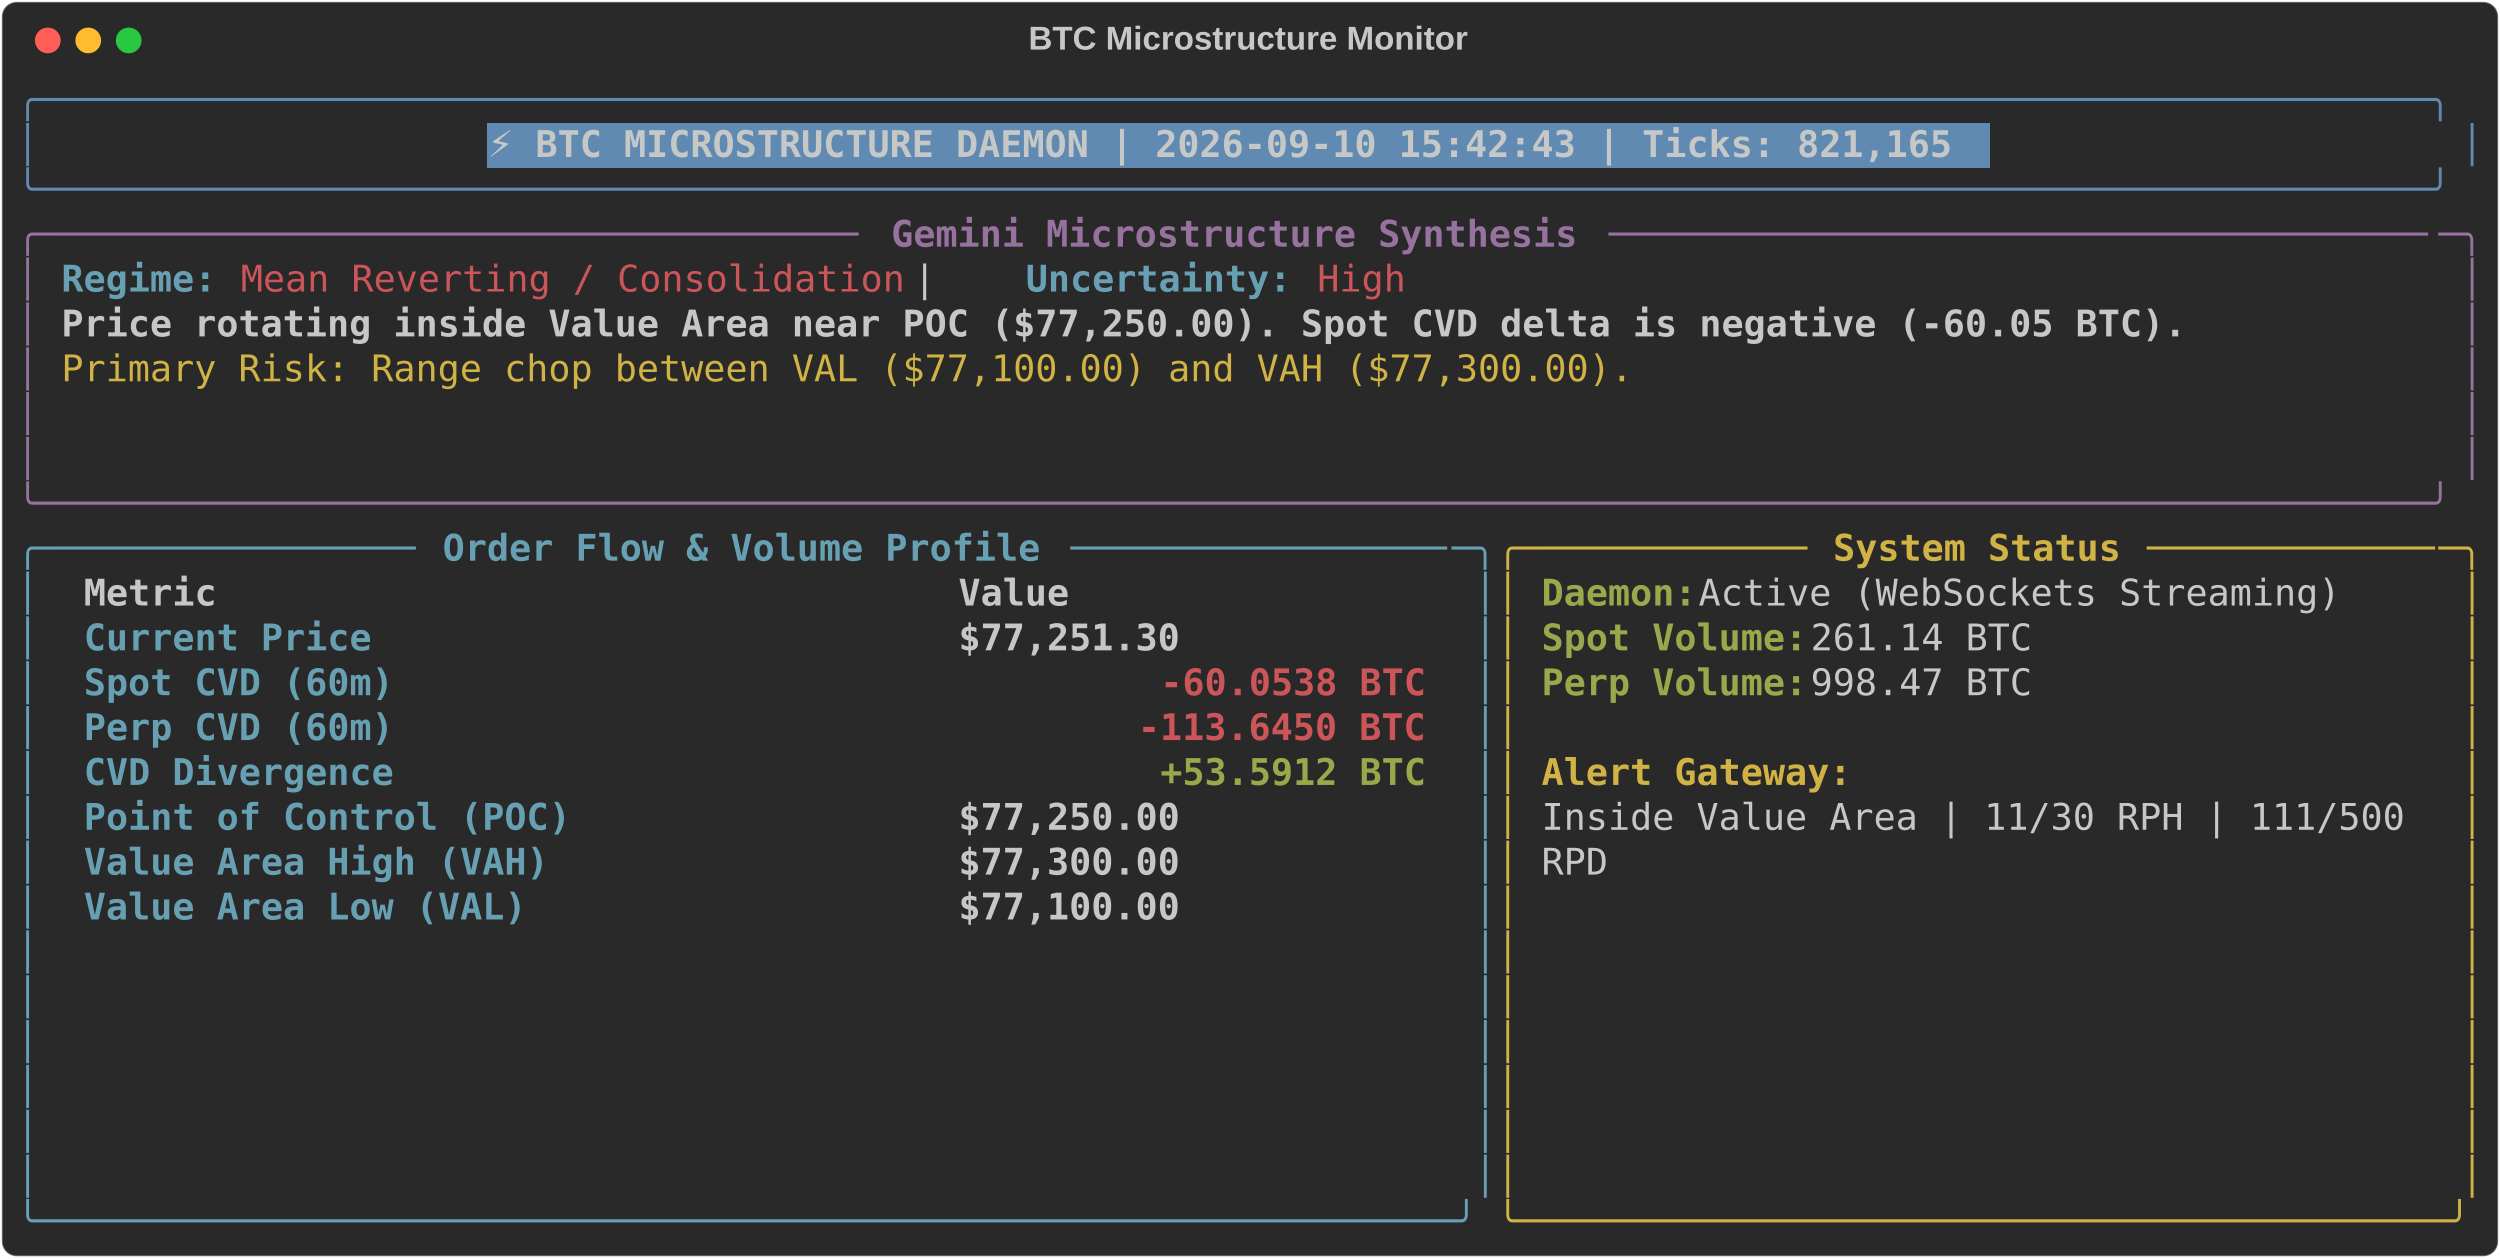
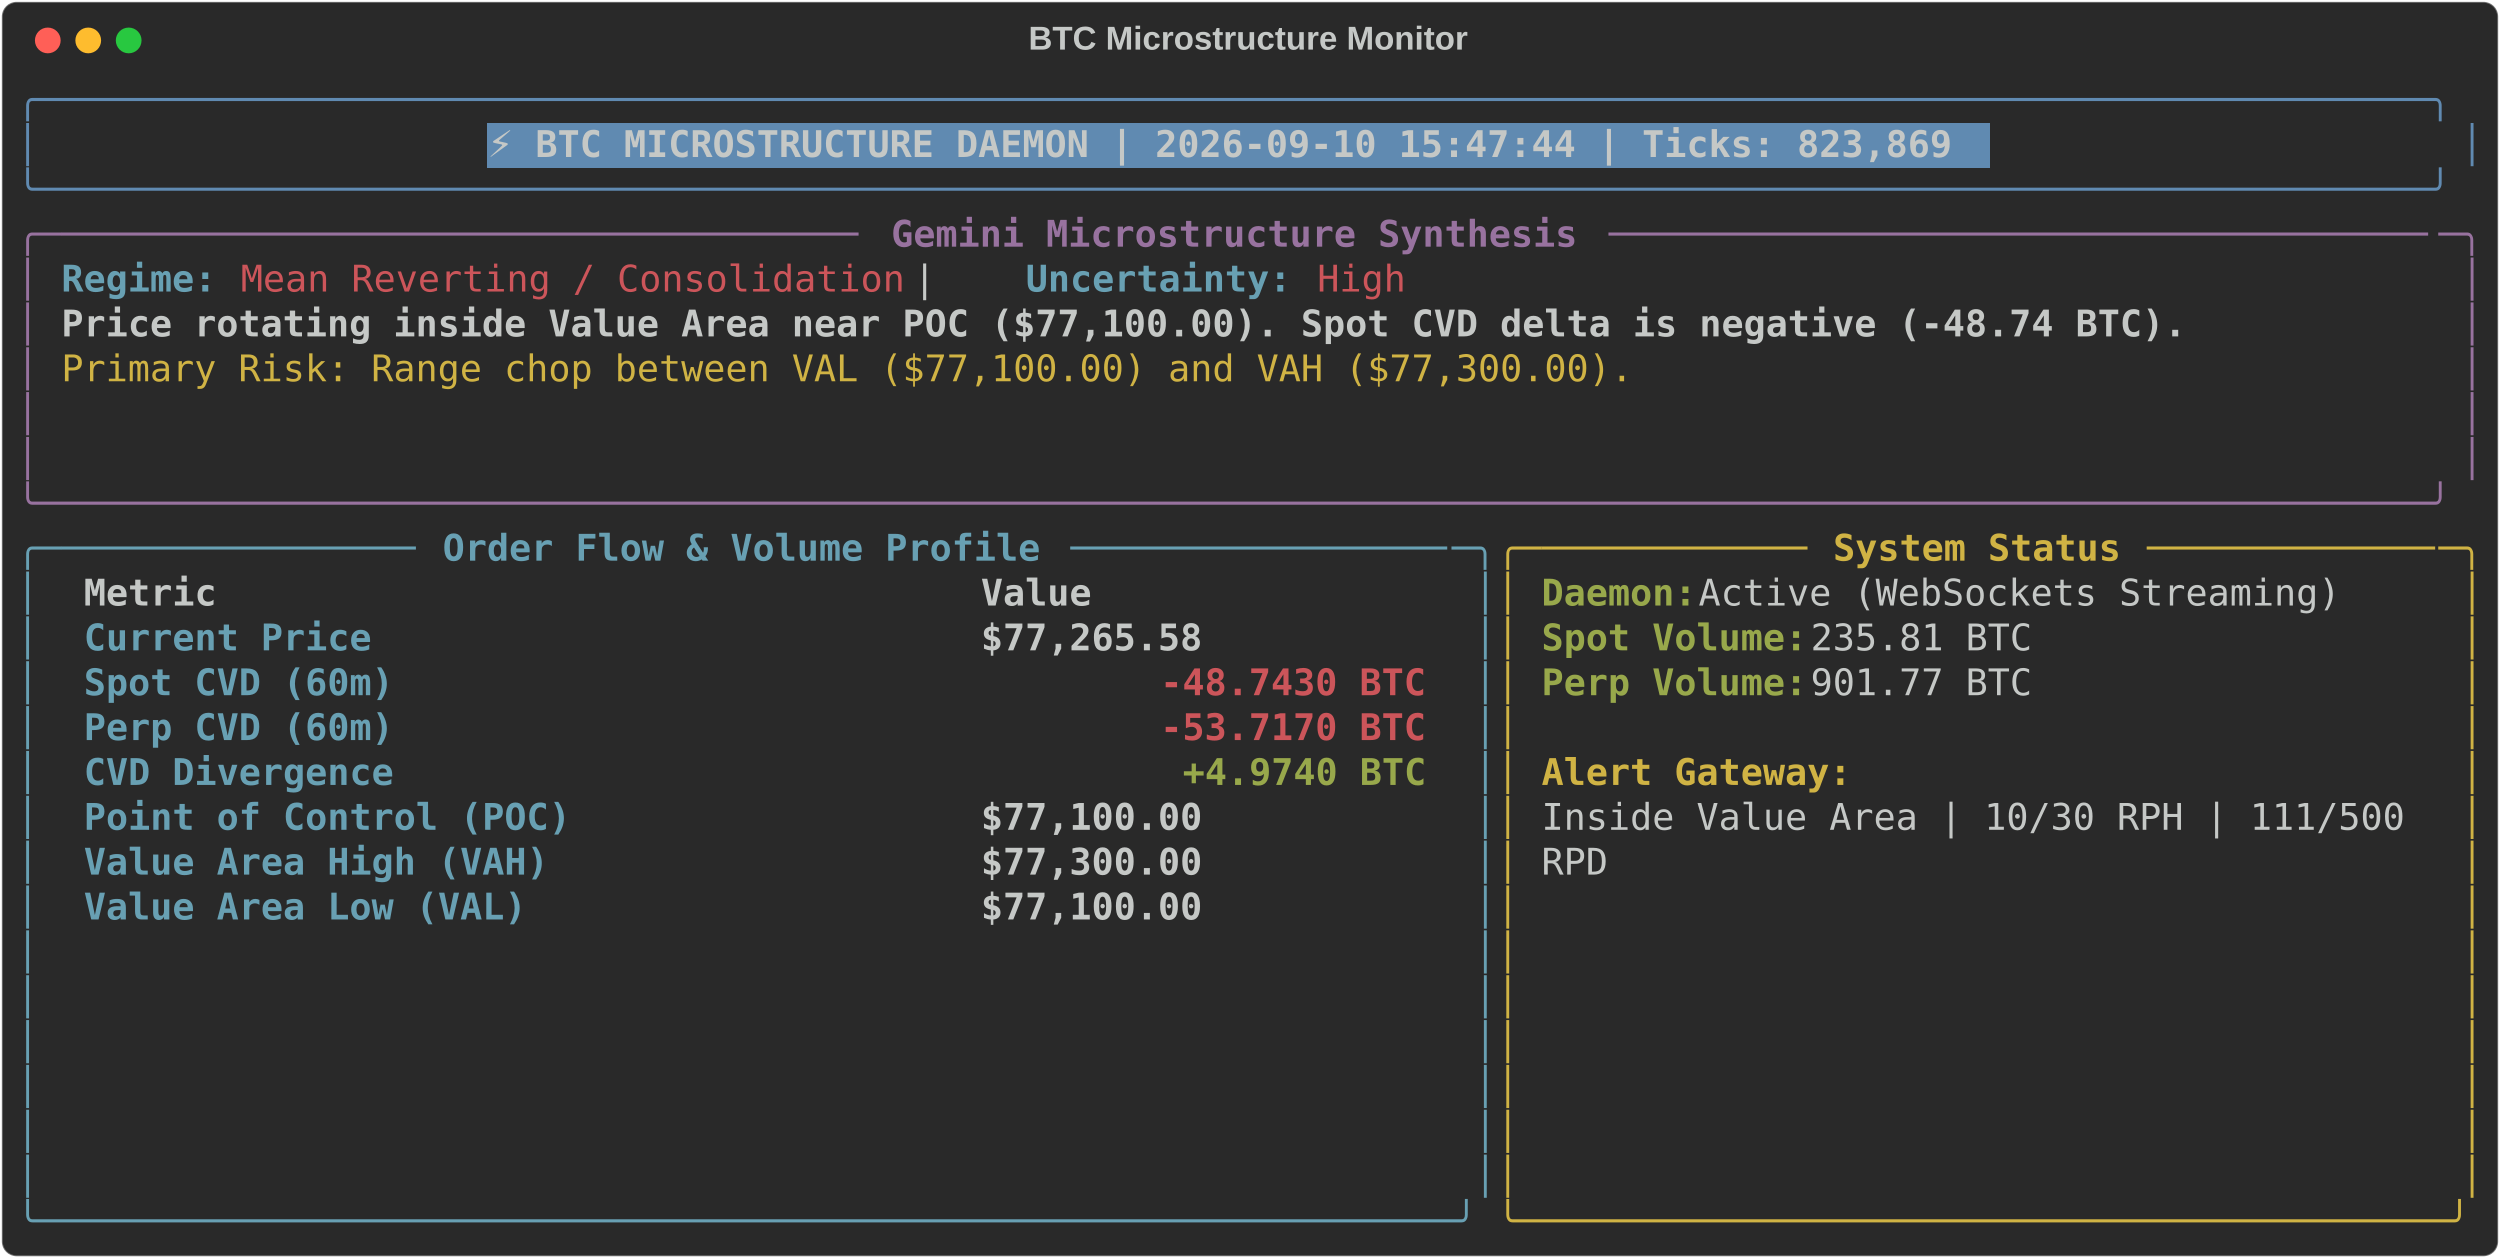
<svg xmlns="http://www.w3.org/2000/svg" class="rich-terminal" viewBox="0 0 1360 684.4">
  <style>

    @font-face {
        font-family: "Fira Code";
        src: local("FiraCode-Regular"),
                url("https://cdnjs.cloudflare.com/ajax/libs/firacode/6.2.0/woff2/FiraCode-Regular.woff2") format("woff2"),
                url("https://cdnjs.cloudflare.com/ajax/libs/firacode/6.2.0/woff/FiraCode-Regular.woff") format("woff");
        font-style: normal;
        font-weight: 400;
    }
    @font-face {
        font-family: "Fira Code";
        src: local("FiraCode-Bold"),
                url("https://cdnjs.cloudflare.com/ajax/libs/firacode/6.2.0/woff2/FiraCode-Bold.woff2") format("woff2"),
                url("https://cdnjs.cloudflare.com/ajax/libs/firacode/6.2.0/woff/FiraCode-Bold.woff") format("woff");
        font-style: bold;
        font-weight: 700;
    }

-     .terminal-3679997142-matrix {
+     .terminal-2248494293-matrix {
        font-family: Fira Code, monospace;
        font-size: 20px;
        line-height: 24.4px;
        font-variant-east-asian: full-width;
    }

-     .terminal-3679997142-title {
+     .terminal-2248494293-title {
        font-size: 18px;
        font-weight: bold;
        font-family: arial;
    }

-     .terminal-3679997142-r1 { fill: #608ab1 }
- .terminal-3679997142-r2 { fill: #c5c8c6 }
- .terminal-3679997142-r3 { fill: #c5c8c6;font-weight: bold }
- .terminal-3679997142-r4 { fill: #98729f }
- .terminal-3679997142-r5 { fill: #98729f;font-weight: bold }
- .terminal-3679997142-r6 { fill: #68a0b3;font-weight: bold }
- .terminal-3679997142-r7 { fill: #cc555a }
- .terminal-3679997142-r8 { fill: #d0b344 }
- .terminal-3679997142-r9 { fill: #68a0b3 }
- .terminal-3679997142-r10 { fill: #d0b344;font-weight: bold }
- .terminal-3679997142-r11 { fill: #98a84b;font-weight: bold }
- .terminal-3679997142-r12 { fill: #cc555a;font-weight: bold }
+     .terminal-2248494293-r1 { fill: #608ab1 }
+ .terminal-2248494293-r2 { fill: #c5c8c6 }
+ .terminal-2248494293-r3 { fill: #c5c8c6;font-weight: bold }
+ .terminal-2248494293-r4 { fill: #98729f }
+ .terminal-2248494293-r5 { fill: #98729f;font-weight: bold }
+ .terminal-2248494293-r6 { fill: #68a0b3;font-weight: bold }
+ .terminal-2248494293-r7 { fill: #cc555a }
+ .terminal-2248494293-r8 { fill: #d0b344 }
+ .terminal-2248494293-r9 { fill: #68a0b3 }
+ .terminal-2248494293-r10 { fill: #d0b344;font-weight: bold }
+ .terminal-2248494293-r11 { fill: #98a84b;font-weight: bold }
+ .terminal-2248494293-r12 { fill: #cc555a;font-weight: bold }
    </style>
  <defs>
-     <clipPath id="terminal-3679997142-clip-terminal">
+     <clipPath id="terminal-2248494293-clip-terminal">
      <rect x="0" y="0" width="1341.0" height="633.4" />
    </clipPath>
-     <clipPath id="terminal-3679997142-line-0">
+     <clipPath id="terminal-2248494293-line-0">
      <rect x="0" y="1.5" width="1342" height="24.65" />
    </clipPath>
-     <clipPath id="terminal-3679997142-line-1">
+     <clipPath id="terminal-2248494293-line-1">
      <rect x="0" y="25.9" width="1342" height="24.65" />
    </clipPath>
-     <clipPath id="terminal-3679997142-line-2">
+     <clipPath id="terminal-2248494293-line-2">
      <rect x="0" y="50.3" width="1342" height="24.65" />
    </clipPath>
-     <clipPath id="terminal-3679997142-line-3">
+     <clipPath id="terminal-2248494293-line-3">
      <rect x="0" y="74.7" width="1342" height="24.65" />
    </clipPath>
-     <clipPath id="terminal-3679997142-line-4">
+     <clipPath id="terminal-2248494293-line-4">
      <rect x="0" y="99.1" width="1342" height="24.65" />
    </clipPath>
-     <clipPath id="terminal-3679997142-line-5">
+     <clipPath id="terminal-2248494293-line-5">
      <rect x="0" y="123.5" width="1342" height="24.65" />
    </clipPath>
-     <clipPath id="terminal-3679997142-line-6">
+     <clipPath id="terminal-2248494293-line-6">
      <rect x="0" y="147.9" width="1342" height="24.65" />
    </clipPath>
-     <clipPath id="terminal-3679997142-line-7">
+     <clipPath id="terminal-2248494293-line-7">
      <rect x="0" y="172.3" width="1342" height="24.65" />
    </clipPath>
-     <clipPath id="terminal-3679997142-line-8">
+     <clipPath id="terminal-2248494293-line-8">
      <rect x="0" y="196.7" width="1342" height="24.65" />
    </clipPath>
-     <clipPath id="terminal-3679997142-line-9">
+     <clipPath id="terminal-2248494293-line-9">
      <rect x="0" y="221.1" width="1342" height="24.65" />
    </clipPath>
-     <clipPath id="terminal-3679997142-line-10">
+     <clipPath id="terminal-2248494293-line-10">
      <rect x="0" y="245.5" width="1342" height="24.65" />
    </clipPath>
-     <clipPath id="terminal-3679997142-line-11">
+     <clipPath id="terminal-2248494293-line-11">
      <rect x="0" y="269.9" width="1342" height="24.65" />
    </clipPath>
-     <clipPath id="terminal-3679997142-line-12">
+     <clipPath id="terminal-2248494293-line-12">
      <rect x="0" y="294.3" width="1342" height="24.65" />
    </clipPath>
-     <clipPath id="terminal-3679997142-line-13">
+     <clipPath id="terminal-2248494293-line-13">
      <rect x="0" y="318.7" width="1342" height="24.65" />
    </clipPath>
-     <clipPath id="terminal-3679997142-line-14">
+     <clipPath id="terminal-2248494293-line-14">
      <rect x="0" y="343.1" width="1342" height="24.65" />
    </clipPath>
-     <clipPath id="terminal-3679997142-line-15">
+     <clipPath id="terminal-2248494293-line-15">
      <rect x="0" y="367.5" width="1342" height="24.65" />
    </clipPath>
-     <clipPath id="terminal-3679997142-line-16">
+     <clipPath id="terminal-2248494293-line-16">
      <rect x="0" y="391.9" width="1342" height="24.65" />
    </clipPath>
-     <clipPath id="terminal-3679997142-line-17">
+     <clipPath id="terminal-2248494293-line-17">
      <rect x="0" y="416.3" width="1342" height="24.65" />
    </clipPath>
-     <clipPath id="terminal-3679997142-line-18">
+     <clipPath id="terminal-2248494293-line-18">
      <rect x="0" y="440.7" width="1342" height="24.65" />
    </clipPath>
-     <clipPath id="terminal-3679997142-line-19">
+     <clipPath id="terminal-2248494293-line-19">
      <rect x="0" y="465.1" width="1342" height="24.65" />
    </clipPath>
-     <clipPath id="terminal-3679997142-line-20">
+     <clipPath id="terminal-2248494293-line-20">
      <rect x="0" y="489.5" width="1342" height="24.65" />
    </clipPath>
-     <clipPath id="terminal-3679997142-line-21">
+     <clipPath id="terminal-2248494293-line-21">
      <rect x="0" y="513.9" width="1342" height="24.65" />
    </clipPath>
-     <clipPath id="terminal-3679997142-line-22">
+     <clipPath id="terminal-2248494293-line-22">
      <rect x="0" y="538.3" width="1342" height="24.65" />
    </clipPath>
-     <clipPath id="terminal-3679997142-line-23">
+     <clipPath id="terminal-2248494293-line-23">
      <rect x="0" y="562.7" width="1342" height="24.65" />
    </clipPath>
-     <clipPath id="terminal-3679997142-line-24">
+     <clipPath id="terminal-2248494293-line-24">
      <rect x="0" y="587.1" width="1342" height="24.65" />
    </clipPath>
  </defs>
  <rect fill="#292929" stroke="rgba(255,255,255,0.35)" stroke-width="1" x="1" y="1" width="1358" height="682.4" rx="8" />
-   <text class="terminal-3679997142-title" fill="#c5c8c6" text-anchor="middle" x="679" y="27">BTC Microstructure Monitor</text>
+   <text class="terminal-2248494293-title" fill="#c5c8c6" text-anchor="middle" x="679" y="27">BTC Microstructure Monitor</text>
  <g transform="translate(26,22)">
    <circle cx="0" cy="0" r="7" fill="#ff5f57" />
    <circle cx="22" cy="0" r="7" fill="#febc2e" />
    <circle cx="44" cy="0" r="7" fill="#28c840" />
  </g>
-   <g transform="translate(9, 41)" clip-path="url(#terminal-3679997142-clip-terminal)">
+   <g transform="translate(9, 41)" clip-path="url(#terminal-2248494293-clip-terminal)">
    <rect fill="#608ab1" x="256.2" y="25.9" width="817.4" height="24.65" shape-rendering="crispEdges" />
-     <g class="terminal-3679997142-matrix">
-       <text class="terminal-3679997142-r1" x="0" y="20" textLength="1342" clip-path="url(#terminal-3679997142-line-0)">╭────────────────────────────────────────────────────────────────────────────────────────────────────────────╮</text>
-       <text class="terminal-3679997142-r2" x="1342" y="20" textLength="12.2" clip-path="url(#terminal-3679997142-line-0)">
- </text>
-       <text class="terminal-3679997142-r1" x="0" y="44.4" textLength="12.2" clip-path="url(#terminal-3679997142-line-1)">│</text>
-       <text class="terminal-3679997142-r3" x="256.2" y="44.4" textLength="805.2" clip-path="url(#terminal-3679997142-line-1)">⚡ BTC MICROSTRUCTURE DAEMON | 2026-09-10 15:42:43 | Ticks: 821,165</text>
-       <text class="terminal-3679997142-r1" x="1329.8" y="44.4" textLength="12.2" clip-path="url(#terminal-3679997142-line-1)">│</text>
-       <text class="terminal-3679997142-r2" x="1342" y="44.4" textLength="12.2" clip-path="url(#terminal-3679997142-line-1)">
- </text>
-       <text class="terminal-3679997142-r1" x="0" y="68.8" textLength="1342" clip-path="url(#terminal-3679997142-line-2)">╰────────────────────────────────────────────────────────────────────────────────────────────────────────────╯</text>
-       <text class="terminal-3679997142-r2" x="1342" y="68.8" textLength="12.2" clip-path="url(#terminal-3679997142-line-2)">
- </text>
-       <text class="terminal-3679997142-r4" x="0" y="93.2" textLength="24.4" clip-path="url(#terminal-3679997142-line-3)">╭─</text>
-       <text class="terminal-3679997142-r4" x="24.4" y="93.2" textLength="439.2" clip-path="url(#terminal-3679997142-line-3)">────────────────────────────────────</text>
-       <text class="terminal-3679997142-r5" x="475.8" y="93.2" textLength="378.2" clip-path="url(#terminal-3679997142-line-3)">Gemini Microstructure Synthesis</text>
-       <text class="terminal-3679997142-r4" x="866.2" y="93.2" textLength="451.4" clip-path="url(#terminal-3679997142-line-3)">─────────────────────────────────────</text>
-       <text class="terminal-3679997142-r4" x="1317.6" y="93.2" textLength="24.4" clip-path="url(#terminal-3679997142-line-3)">─╮</text>
-       <text class="terminal-3679997142-r2" x="1342" y="93.2" textLength="12.2" clip-path="url(#terminal-3679997142-line-3)">
- </text>
-       <text class="terminal-3679997142-r4" x="0" y="117.6" textLength="12.2" clip-path="url(#terminal-3679997142-line-4)">│</text>
-       <text class="terminal-3679997142-r6" x="24.4" y="117.6" textLength="85.4" clip-path="url(#terminal-3679997142-line-4)">Regime:</text>
-       <text class="terminal-3679997142-r7" x="122" y="117.6" textLength="366" clip-path="url(#terminal-3679997142-line-4)">Mean Reverting / Consolidation</text>
-       <text class="terminal-3679997142-r2" x="488" y="117.6" textLength="61" clip-path="url(#terminal-3679997142-line-4)">  |  </text>
-       <text class="terminal-3679997142-r6" x="549" y="117.6" textLength="146.4" clip-path="url(#terminal-3679997142-line-4)">Uncertainty:</text>
-       <text class="terminal-3679997142-r7" x="707.6" y="117.6" textLength="48.8" clip-path="url(#terminal-3679997142-line-4)">High</text>
-       <text class="terminal-3679997142-r4" x="1329.8" y="117.6" textLength="12.2" clip-path="url(#terminal-3679997142-line-4)">│</text>
-       <text class="terminal-3679997142-r2" x="1342" y="117.6" textLength="12.2" clip-path="url(#terminal-3679997142-line-4)">
- </text>
-       <text class="terminal-3679997142-r4" x="0" y="142" textLength="12.2" clip-path="url(#terminal-3679997142-line-5)">│</text>
-       <text class="terminal-3679997142-r3" x="24.4" y="142" textLength="1171.2" clip-path="url(#terminal-3679997142-line-5)">Price rotating inside Value Area near POC ($77,250.00). Spot CVD delta is negative (-60.05 BTC).</text>
-       <text class="terminal-3679997142-r4" x="1329.8" y="142" textLength="12.2" clip-path="url(#terminal-3679997142-line-5)">│</text>
-       <text class="terminal-3679997142-r2" x="1342" y="142" textLength="12.2" clip-path="url(#terminal-3679997142-line-5)">
- </text>
-       <text class="terminal-3679997142-r4" x="0" y="166.4" textLength="12.2" clip-path="url(#terminal-3679997142-line-6)">│</text>
-       <text class="terminal-3679997142-r8" x="24.4" y="166.4" textLength="866.2" clip-path="url(#terminal-3679997142-line-6)">Primary Risk: Range chop between VAL ($77,100.00) and VAH ($77,300.00).</text>
-       <text class="terminal-3679997142-r4" x="1329.8" y="166.4" textLength="12.2" clip-path="url(#terminal-3679997142-line-6)">│</text>
-       <text class="terminal-3679997142-r2" x="1342" y="166.4" textLength="12.2" clip-path="url(#terminal-3679997142-line-6)">
- </text>
-       <text class="terminal-3679997142-r4" x="0" y="190.8" textLength="12.2" clip-path="url(#terminal-3679997142-line-7)">│</text>
-       <text class="terminal-3679997142-r4" x="1329.8" y="190.8" textLength="12.2" clip-path="url(#terminal-3679997142-line-7)">│</text>
-       <text class="terminal-3679997142-r2" x="1342" y="190.8" textLength="12.2" clip-path="url(#terminal-3679997142-line-7)">
- </text>
-       <text class="terminal-3679997142-r4" x="0" y="215.2" textLength="12.2" clip-path="url(#terminal-3679997142-line-8)">│</text>
-       <text class="terminal-3679997142-r4" x="1329.8" y="215.2" textLength="12.2" clip-path="url(#terminal-3679997142-line-8)">│</text>
-       <text class="terminal-3679997142-r2" x="1342" y="215.2" textLength="12.2" clip-path="url(#terminal-3679997142-line-8)">
- </text>
-       <text class="terminal-3679997142-r4" x="0" y="239.6" textLength="1342" clip-path="url(#terminal-3679997142-line-9)">╰────────────────────────────────────────────────────────────────────────────────────────────────────────────╯</text>
-       <text class="terminal-3679997142-r2" x="1342" y="239.6" textLength="12.2" clip-path="url(#terminal-3679997142-line-9)">
- </text>
-       <text class="terminal-3679997142-r9" x="0" y="264" textLength="24.4" clip-path="url(#terminal-3679997142-line-10)">╭─</text>
-       <text class="terminal-3679997142-r9" x="24.4" y="264" textLength="195.2" clip-path="url(#terminal-3679997142-line-10)">────────────────</text>
-       <text class="terminal-3679997142-r6" x="231.8" y="264" textLength="329.4" clip-path="url(#terminal-3679997142-line-10)">Order Flow &amp; Volume Profile</text>
-       <text class="terminal-3679997142-r9" x="573.4" y="264" textLength="207.4" clip-path="url(#terminal-3679997142-line-10)">─────────────────</text>
-       <text class="terminal-3679997142-r9" x="780.8" y="264" textLength="24.4" clip-path="url(#terminal-3679997142-line-10)">─╮</text>
-       <text class="terminal-3679997142-r8" x="805.2" y="264" textLength="24.4" clip-path="url(#terminal-3679997142-line-10)">╭─</text>
-       <text class="terminal-3679997142-r8" x="829.6" y="264" textLength="146.4" clip-path="url(#terminal-3679997142-line-10)">────────────</text>
-       <text class="terminal-3679997142-r10" x="988.2" y="264" textLength="158.6" clip-path="url(#terminal-3679997142-line-10)">System Status</text>
-       <text class="terminal-3679997142-r8" x="1159" y="264" textLength="158.6" clip-path="url(#terminal-3679997142-line-10)">─────────────</text>
-       <text class="terminal-3679997142-r8" x="1317.6" y="264" textLength="24.4" clip-path="url(#terminal-3679997142-line-10)">─╮</text>
-       <text class="terminal-3679997142-r2" x="1342" y="264" textLength="12.2" clip-path="url(#terminal-3679997142-line-10)">
- </text>
-       <text class="terminal-3679997142-r9" x="0" y="288.4" textLength="12.2" clip-path="url(#terminal-3679997142-line-11)">│</text>
-       <text class="terminal-3679997142-r3" x="36.6" y="288.4" textLength="451.4" clip-path="url(#terminal-3679997142-line-11)">Metric                               </text>
-       <text class="terminal-3679997142-r3" x="512.4" y="288.4" textLength="256.2" clip-path="url(#terminal-3679997142-line-11)">                Value</text>
-       <text class="terminal-3679997142-r9" x="793" y="288.4" textLength="12.2" clip-path="url(#terminal-3679997142-line-11)">│</text>
-       <text class="terminal-3679997142-r8" x="805.2" y="288.4" textLength="12.2" clip-path="url(#terminal-3679997142-line-11)">│</text>
-       <text class="terminal-3679997142-r11" x="829.6" y="288.4" textLength="85.4" clip-path="url(#terminal-3679997142-line-11)">Daemon:</text>
-       <text class="terminal-3679997142-r2" x="915" y="288.4" textLength="366" clip-path="url(#terminal-3679997142-line-11)"> Active (WebSockets Streaming)</text>
-       <text class="terminal-3679997142-r8" x="1329.8" y="288.4" textLength="12.2" clip-path="url(#terminal-3679997142-line-11)">│</text>
-       <text class="terminal-3679997142-r2" x="1342" y="288.4" textLength="12.2" clip-path="url(#terminal-3679997142-line-11)">
- </text>
-       <text class="terminal-3679997142-r9" x="0" y="312.8" textLength="12.2" clip-path="url(#terminal-3679997142-line-12)">│</text>
-       <text class="terminal-3679997142-r6" x="36.6" y="312.8" textLength="451.4" clip-path="url(#terminal-3679997142-line-12)">Current Price                        </text>
-       <text class="terminal-3679997142-r3" x="512.4" y="312.8" textLength="256.2" clip-path="url(#terminal-3679997142-line-12)">           $77,251.30</text>
-       <text class="terminal-3679997142-r9" x="793" y="312.8" textLength="12.2" clip-path="url(#terminal-3679997142-line-12)">│</text>
-       <text class="terminal-3679997142-r8" x="805.2" y="312.8" textLength="12.2" clip-path="url(#terminal-3679997142-line-12)">│</text>
-       <text class="terminal-3679997142-r11" x="829.6" y="312.8" textLength="146.4" clip-path="url(#terminal-3679997142-line-12)">Spot Volume:</text>
-       <text class="terminal-3679997142-r2" x="976" y="312.8" textLength="134.2" clip-path="url(#terminal-3679997142-line-12)"> 261.14 BTC</text>
-       <text class="terminal-3679997142-r8" x="1329.8" y="312.8" textLength="12.2" clip-path="url(#terminal-3679997142-line-12)">│</text>
-       <text class="terminal-3679997142-r2" x="1342" y="312.8" textLength="12.2" clip-path="url(#terminal-3679997142-line-12)">
- </text>
-       <text class="terminal-3679997142-r9" x="0" y="337.2" textLength="12.2" clip-path="url(#terminal-3679997142-line-13)">│</text>
-       <text class="terminal-3679997142-r6" x="36.6" y="337.2" textLength="451.4" clip-path="url(#terminal-3679997142-line-13)">Spot CVD (60m)                       </text>
-       <text class="terminal-3679997142-r12" x="622.2" y="337.2" textLength="146.4" clip-path="url(#terminal-3679997142-line-13)">-60.0538 BTC</text>
-       <text class="terminal-3679997142-r9" x="793" y="337.2" textLength="12.2" clip-path="url(#terminal-3679997142-line-13)">│</text>
-       <text class="terminal-3679997142-r8" x="805.2" y="337.2" textLength="12.2" clip-path="url(#terminal-3679997142-line-13)">│</text>
-       <text class="terminal-3679997142-r11" x="829.6" y="337.2" textLength="146.4" clip-path="url(#terminal-3679997142-line-13)">Perp Volume:</text>
-       <text class="terminal-3679997142-r2" x="976" y="337.2" textLength="134.2" clip-path="url(#terminal-3679997142-line-13)"> 998.47 BTC</text>
-       <text class="terminal-3679997142-r8" x="1329.8" y="337.2" textLength="12.2" clip-path="url(#terminal-3679997142-line-13)">│</text>
-       <text class="terminal-3679997142-r2" x="1342" y="337.2" textLength="12.2" clip-path="url(#terminal-3679997142-line-13)">
- </text>
-       <text class="terminal-3679997142-r9" x="0" y="361.6" textLength="12.2" clip-path="url(#terminal-3679997142-line-14)">│</text>
-       <text class="terminal-3679997142-r6" x="36.6" y="361.6" textLength="451.4" clip-path="url(#terminal-3679997142-line-14)">Perp CVD (60m)                       </text>
-       <text class="terminal-3679997142-r12" x="610" y="361.6" textLength="158.6" clip-path="url(#terminal-3679997142-line-14)">-113.6450 BTC</text>
-       <text class="terminal-3679997142-r9" x="793" y="361.6" textLength="12.2" clip-path="url(#terminal-3679997142-line-14)">│</text>
-       <text class="terminal-3679997142-r8" x="805.2" y="361.6" textLength="12.2" clip-path="url(#terminal-3679997142-line-14)">│</text>
-       <text class="terminal-3679997142-r8" x="1329.8" y="361.6" textLength="12.2" clip-path="url(#terminal-3679997142-line-14)">│</text>
-       <text class="terminal-3679997142-r2" x="1342" y="361.6" textLength="12.2" clip-path="url(#terminal-3679997142-line-14)">
- </text>
-       <text class="terminal-3679997142-r9" x="0" y="386" textLength="12.2" clip-path="url(#terminal-3679997142-line-15)">│</text>
-       <text class="terminal-3679997142-r6" x="36.6" y="386" textLength="451.4" clip-path="url(#terminal-3679997142-line-15)">CVD Divergence                       </text>
-       <text class="terminal-3679997142-r11" x="622.2" y="386" textLength="146.4" clip-path="url(#terminal-3679997142-line-15)">+53.5912 BTC</text>
-       <text class="terminal-3679997142-r9" x="793" y="386" textLength="12.2" clip-path="url(#terminal-3679997142-line-15)">│</text>
-       <text class="terminal-3679997142-r8" x="805.2" y="386" textLength="12.2" clip-path="url(#terminal-3679997142-line-15)">│</text>
-       <text class="terminal-3679997142-r10" x="829.6" y="386" textLength="170.8" clip-path="url(#terminal-3679997142-line-15)">Alert Gateway:</text>
-       <text class="terminal-3679997142-r8" x="1329.8" y="386" textLength="12.2" clip-path="url(#terminal-3679997142-line-15)">│</text>
-       <text class="terminal-3679997142-r2" x="1342" y="386" textLength="12.2" clip-path="url(#terminal-3679997142-line-15)">
- </text>
-       <text class="terminal-3679997142-r9" x="0" y="410.4" textLength="12.2" clip-path="url(#terminal-3679997142-line-16)">│</text>
-       <text class="terminal-3679997142-r6" x="36.6" y="410.4" textLength="451.4" clip-path="url(#terminal-3679997142-line-16)">Point of Control (POC)               </text>
-       <text class="terminal-3679997142-r3" x="512.4" y="410.4" textLength="256.2" clip-path="url(#terminal-3679997142-line-16)">           $77,250.00</text>
-       <text class="terminal-3679997142-r9" x="793" y="410.4" textLength="12.2" clip-path="url(#terminal-3679997142-line-16)">│</text>
-       <text class="terminal-3679997142-r8" x="805.2" y="410.4" textLength="12.2" clip-path="url(#terminal-3679997142-line-16)">│</text>
-       <text class="terminal-3679997142-r2" x="829.6" y="410.4" textLength="488" clip-path="url(#terminal-3679997142-line-16)">Inside Value Area | 11/30 RPH | 111/500 </text>
-       <text class="terminal-3679997142-r8" x="1329.8" y="410.4" textLength="12.2" clip-path="url(#terminal-3679997142-line-16)">│</text>
-       <text class="terminal-3679997142-r2" x="1342" y="410.4" textLength="12.2" clip-path="url(#terminal-3679997142-line-16)">
- </text>
-       <text class="terminal-3679997142-r9" x="0" y="434.8" textLength="12.2" clip-path="url(#terminal-3679997142-line-17)">│</text>
-       <text class="terminal-3679997142-r6" x="36.6" y="434.8" textLength="451.4" clip-path="url(#terminal-3679997142-line-17)">Value Area High (VAH)                </text>
-       <text class="terminal-3679997142-r3" x="512.4" y="434.8" textLength="256.2" clip-path="url(#terminal-3679997142-line-17)">           $77,300.00</text>
-       <text class="terminal-3679997142-r9" x="793" y="434.8" textLength="12.2" clip-path="url(#terminal-3679997142-line-17)">│</text>
-       <text class="terminal-3679997142-r8" x="805.2" y="434.8" textLength="12.2" clip-path="url(#terminal-3679997142-line-17)">│</text>
-       <text class="terminal-3679997142-r2" x="829.6" y="434.8" textLength="36.6" clip-path="url(#terminal-3679997142-line-17)">RPD</text>
-       <text class="terminal-3679997142-r8" x="1329.8" y="434.8" textLength="12.2" clip-path="url(#terminal-3679997142-line-17)">│</text>
-       <text class="terminal-3679997142-r2" x="1342" y="434.8" textLength="12.2" clip-path="url(#terminal-3679997142-line-17)">
- </text>
-       <text class="terminal-3679997142-r9" x="0" y="459.2" textLength="12.2" clip-path="url(#terminal-3679997142-line-18)">│</text>
-       <text class="terminal-3679997142-r6" x="36.6" y="459.2" textLength="451.4" clip-path="url(#terminal-3679997142-line-18)">Value Area Low (VAL)                 </text>
-       <text class="terminal-3679997142-r3" x="512.4" y="459.2" textLength="256.2" clip-path="url(#terminal-3679997142-line-18)">           $77,100.00</text>
-       <text class="terminal-3679997142-r9" x="793" y="459.2" textLength="12.2" clip-path="url(#terminal-3679997142-line-18)">│</text>
-       <text class="terminal-3679997142-r8" x="805.2" y="459.2" textLength="12.2" clip-path="url(#terminal-3679997142-line-18)">│</text>
-       <text class="terminal-3679997142-r8" x="1329.8" y="459.2" textLength="12.2" clip-path="url(#terminal-3679997142-line-18)">│</text>
-       <text class="terminal-3679997142-r2" x="1342" y="459.2" textLength="12.2" clip-path="url(#terminal-3679997142-line-18)">
- </text>
-       <text class="terminal-3679997142-r9" x="0" y="483.6" textLength="12.2" clip-path="url(#terminal-3679997142-line-19)">│</text>
-       <text class="terminal-3679997142-r9" x="793" y="483.6" textLength="12.2" clip-path="url(#terminal-3679997142-line-19)">│</text>
-       <text class="terminal-3679997142-r8" x="805.2" y="483.6" textLength="12.2" clip-path="url(#terminal-3679997142-line-19)">│</text>
-       <text class="terminal-3679997142-r8" x="1329.8" y="483.6" textLength="12.2" clip-path="url(#terminal-3679997142-line-19)">│</text>
-       <text class="terminal-3679997142-r2" x="1342" y="483.6" textLength="12.2" clip-path="url(#terminal-3679997142-line-19)">
- </text>
-       <text class="terminal-3679997142-r9" x="0" y="508" textLength="12.2" clip-path="url(#terminal-3679997142-line-20)">│</text>
-       <text class="terminal-3679997142-r9" x="793" y="508" textLength="12.2" clip-path="url(#terminal-3679997142-line-20)">│</text>
-       <text class="terminal-3679997142-r8" x="805.2" y="508" textLength="12.2" clip-path="url(#terminal-3679997142-line-20)">│</text>
-       <text class="terminal-3679997142-r8" x="1329.8" y="508" textLength="12.2" clip-path="url(#terminal-3679997142-line-20)">│</text>
-       <text class="terminal-3679997142-r2" x="1342" y="508" textLength="12.2" clip-path="url(#terminal-3679997142-line-20)">
- </text>
-       <text class="terminal-3679997142-r9" x="0" y="532.4" textLength="12.2" clip-path="url(#terminal-3679997142-line-21)">│</text>
-       <text class="terminal-3679997142-r9" x="793" y="532.4" textLength="12.2" clip-path="url(#terminal-3679997142-line-21)">│</text>
-       <text class="terminal-3679997142-r8" x="805.2" y="532.4" textLength="12.2" clip-path="url(#terminal-3679997142-line-21)">│</text>
-       <text class="terminal-3679997142-r8" x="1329.8" y="532.4" textLength="12.2" clip-path="url(#terminal-3679997142-line-21)">│</text>
-       <text class="terminal-3679997142-r2" x="1342" y="532.4" textLength="12.2" clip-path="url(#terminal-3679997142-line-21)">
- </text>
-       <text class="terminal-3679997142-r9" x="0" y="556.8" textLength="12.2" clip-path="url(#terminal-3679997142-line-22)">│</text>
-       <text class="terminal-3679997142-r9" x="793" y="556.8" textLength="12.2" clip-path="url(#terminal-3679997142-line-22)">│</text>
-       <text class="terminal-3679997142-r8" x="805.2" y="556.8" textLength="12.2" clip-path="url(#terminal-3679997142-line-22)">│</text>
-       <text class="terminal-3679997142-r8" x="1329.8" y="556.8" textLength="12.2" clip-path="url(#terminal-3679997142-line-22)">│</text>
-       <text class="terminal-3679997142-r2" x="1342" y="556.8" textLength="12.2" clip-path="url(#terminal-3679997142-line-22)">
- </text>
-       <text class="terminal-3679997142-r9" x="0" y="581.2" textLength="12.2" clip-path="url(#terminal-3679997142-line-23)">│</text>
-       <text class="terminal-3679997142-r9" x="793" y="581.2" textLength="12.2" clip-path="url(#terminal-3679997142-line-23)">│</text>
-       <text class="terminal-3679997142-r8" x="805.2" y="581.2" textLength="12.2" clip-path="url(#terminal-3679997142-line-23)">│</text>
-       <text class="terminal-3679997142-r8" x="1329.8" y="581.2" textLength="12.2" clip-path="url(#terminal-3679997142-line-23)">│</text>
-       <text class="terminal-3679997142-r2" x="1342" y="581.2" textLength="12.2" clip-path="url(#terminal-3679997142-line-23)">
- </text>
-       <text class="terminal-3679997142-r9" x="0" y="605.6" textLength="12.2" clip-path="url(#terminal-3679997142-line-24)">│</text>
-       <text class="terminal-3679997142-r9" x="793" y="605.6" textLength="12.2" clip-path="url(#terminal-3679997142-line-24)">│</text>
-       <text class="terminal-3679997142-r8" x="805.2" y="605.6" textLength="12.2" clip-path="url(#terminal-3679997142-line-24)">│</text>
-       <text class="terminal-3679997142-r8" x="1329.8" y="605.6" textLength="12.2" clip-path="url(#terminal-3679997142-line-24)">│</text>
-       <text class="terminal-3679997142-r2" x="1342" y="605.6" textLength="12.2" clip-path="url(#terminal-3679997142-line-24)">
- </text>
-       <text class="terminal-3679997142-r9" x="0" y="630" textLength="805.2" clip-path="url(#terminal-3679997142-line-25)">╰────────────────────────────────────────────────────────────────╯</text>
-       <text class="terminal-3679997142-r8" x="805.2" y="630" textLength="536.8" clip-path="url(#terminal-3679997142-line-25)">╰──────────────────────────────────────────╯</text>
-       <text class="terminal-3679997142-r2" x="1342" y="630" textLength="12.2" clip-path="url(#terminal-3679997142-line-25)">
+     <g class="terminal-2248494293-matrix">
+       <text class="terminal-2248494293-r1" x="0" y="20" textLength="1342" clip-path="url(#terminal-2248494293-line-0)">╭────────────────────────────────────────────────────────────────────────────────────────────────────────────╮</text>
+       <text class="terminal-2248494293-r2" x="1342" y="20" textLength="12.2" clip-path="url(#terminal-2248494293-line-0)">
+ </text>
+       <text class="terminal-2248494293-r1" x="0" y="44.4" textLength="12.2" clip-path="url(#terminal-2248494293-line-1)">│</text>
+       <text class="terminal-2248494293-r3" x="256.2" y="44.4" textLength="805.2" clip-path="url(#terminal-2248494293-line-1)">⚡ BTC MICROSTRUCTURE DAEMON | 2026-09-10 15:47:44 | Ticks: 823,869</text>
+       <text class="terminal-2248494293-r1" x="1329.8" y="44.4" textLength="12.2" clip-path="url(#terminal-2248494293-line-1)">│</text>
+       <text class="terminal-2248494293-r2" x="1342" y="44.4" textLength="12.2" clip-path="url(#terminal-2248494293-line-1)">
+ </text>
+       <text class="terminal-2248494293-r1" x="0" y="68.8" textLength="1342" clip-path="url(#terminal-2248494293-line-2)">╰────────────────────────────────────────────────────────────────────────────────────────────────────────────╯</text>
+       <text class="terminal-2248494293-r2" x="1342" y="68.8" textLength="12.2" clip-path="url(#terminal-2248494293-line-2)">
+ </text>
+       <text class="terminal-2248494293-r4" x="0" y="93.2" textLength="24.4" clip-path="url(#terminal-2248494293-line-3)">╭─</text>
+       <text class="terminal-2248494293-r4" x="24.4" y="93.2" textLength="439.2" clip-path="url(#terminal-2248494293-line-3)">────────────────────────────────────</text>
+       <text class="terminal-2248494293-r5" x="475.8" y="93.2" textLength="378.2" clip-path="url(#terminal-2248494293-line-3)">Gemini Microstructure Synthesis</text>
+       <text class="terminal-2248494293-r4" x="866.2" y="93.2" textLength="451.4" clip-path="url(#terminal-2248494293-line-3)">─────────────────────────────────────</text>
+       <text class="terminal-2248494293-r4" x="1317.6" y="93.2" textLength="24.4" clip-path="url(#terminal-2248494293-line-3)">─╮</text>
+       <text class="terminal-2248494293-r2" x="1342" y="93.2" textLength="12.2" clip-path="url(#terminal-2248494293-line-3)">
+ </text>
+       <text class="terminal-2248494293-r4" x="0" y="117.6" textLength="12.2" clip-path="url(#terminal-2248494293-line-4)">│</text>
+       <text class="terminal-2248494293-r6" x="24.4" y="117.6" textLength="85.4" clip-path="url(#terminal-2248494293-line-4)">Regime:</text>
+       <text class="terminal-2248494293-r7" x="122" y="117.6" textLength="366" clip-path="url(#terminal-2248494293-line-4)">Mean Reverting / Consolidation</text>
+       <text class="terminal-2248494293-r2" x="488" y="117.6" textLength="61" clip-path="url(#terminal-2248494293-line-4)">  |  </text>
+       <text class="terminal-2248494293-r6" x="549" y="117.6" textLength="146.4" clip-path="url(#terminal-2248494293-line-4)">Uncertainty:</text>
+       <text class="terminal-2248494293-r7" x="707.6" y="117.6" textLength="48.8" clip-path="url(#terminal-2248494293-line-4)">High</text>
+       <text class="terminal-2248494293-r4" x="1329.8" y="117.6" textLength="12.2" clip-path="url(#terminal-2248494293-line-4)">│</text>
+       <text class="terminal-2248494293-r2" x="1342" y="117.6" textLength="12.2" clip-path="url(#terminal-2248494293-line-4)">
+ </text>
+       <text class="terminal-2248494293-r4" x="0" y="142" textLength="12.2" clip-path="url(#terminal-2248494293-line-5)">│</text>
+       <text class="terminal-2248494293-r3" x="24.4" y="142" textLength="1171.2" clip-path="url(#terminal-2248494293-line-5)">Price rotating inside Value Area near POC ($77,100.00). Spot CVD delta is negative (-48.74 BTC).</text>
+       <text class="terminal-2248494293-r4" x="1329.8" y="142" textLength="12.2" clip-path="url(#terminal-2248494293-line-5)">│</text>
+       <text class="terminal-2248494293-r2" x="1342" y="142" textLength="12.2" clip-path="url(#terminal-2248494293-line-5)">
+ </text>
+       <text class="terminal-2248494293-r4" x="0" y="166.4" textLength="12.2" clip-path="url(#terminal-2248494293-line-6)">│</text>
+       <text class="terminal-2248494293-r8" x="24.4" y="166.4" textLength="866.2" clip-path="url(#terminal-2248494293-line-6)">Primary Risk: Range chop between VAL ($77,100.00) and VAH ($77,300.00).</text>
+       <text class="terminal-2248494293-r4" x="1329.8" y="166.4" textLength="12.2" clip-path="url(#terminal-2248494293-line-6)">│</text>
+       <text class="terminal-2248494293-r2" x="1342" y="166.4" textLength="12.2" clip-path="url(#terminal-2248494293-line-6)">
+ </text>
+       <text class="terminal-2248494293-r4" x="0" y="190.8" textLength="12.2" clip-path="url(#terminal-2248494293-line-7)">│</text>
+       <text class="terminal-2248494293-r4" x="1329.8" y="190.8" textLength="12.2" clip-path="url(#terminal-2248494293-line-7)">│</text>
+       <text class="terminal-2248494293-r2" x="1342" y="190.8" textLength="12.2" clip-path="url(#terminal-2248494293-line-7)">
+ </text>
+       <text class="terminal-2248494293-r4" x="0" y="215.2" textLength="12.2" clip-path="url(#terminal-2248494293-line-8)">│</text>
+       <text class="terminal-2248494293-r4" x="1329.8" y="215.2" textLength="12.2" clip-path="url(#terminal-2248494293-line-8)">│</text>
+       <text class="terminal-2248494293-r2" x="1342" y="215.2" textLength="12.2" clip-path="url(#terminal-2248494293-line-8)">
+ </text>
+       <text class="terminal-2248494293-r4" x="0" y="239.6" textLength="1342" clip-path="url(#terminal-2248494293-line-9)">╰────────────────────────────────────────────────────────────────────────────────────────────────────────────╯</text>
+       <text class="terminal-2248494293-r2" x="1342" y="239.6" textLength="12.2" clip-path="url(#terminal-2248494293-line-9)">
+ </text>
+       <text class="terminal-2248494293-r9" x="0" y="264" textLength="24.4" clip-path="url(#terminal-2248494293-line-10)">╭─</text>
+       <text class="terminal-2248494293-r9" x="24.4" y="264" textLength="195.2" clip-path="url(#terminal-2248494293-line-10)">────────────────</text>
+       <text class="terminal-2248494293-r6" x="231.8" y="264" textLength="329.4" clip-path="url(#terminal-2248494293-line-10)">Order Flow &amp; Volume Profile</text>
+       <text class="terminal-2248494293-r9" x="573.4" y="264" textLength="207.4" clip-path="url(#terminal-2248494293-line-10)">─────────────────</text>
+       <text class="terminal-2248494293-r9" x="780.8" y="264" textLength="24.4" clip-path="url(#terminal-2248494293-line-10)">─╮</text>
+       <text class="terminal-2248494293-r8" x="805.2" y="264" textLength="24.4" clip-path="url(#terminal-2248494293-line-10)">╭─</text>
+       <text class="terminal-2248494293-r8" x="829.6" y="264" textLength="146.4" clip-path="url(#terminal-2248494293-line-10)">────────────</text>
+       <text class="terminal-2248494293-r10" x="988.2" y="264" textLength="158.6" clip-path="url(#terminal-2248494293-line-10)">System Status</text>
+       <text class="terminal-2248494293-r8" x="1159" y="264" textLength="158.6" clip-path="url(#terminal-2248494293-line-10)">─────────────</text>
+       <text class="terminal-2248494293-r8" x="1317.6" y="264" textLength="24.4" clip-path="url(#terminal-2248494293-line-10)">─╮</text>
+       <text class="terminal-2248494293-r2" x="1342" y="264" textLength="12.2" clip-path="url(#terminal-2248494293-line-10)">
+ </text>
+       <text class="terminal-2248494293-r9" x="0" y="288.4" textLength="12.2" clip-path="url(#terminal-2248494293-line-11)">│</text>
+       <text class="terminal-2248494293-r3" x="36.6" y="288.4" textLength="463.6" clip-path="url(#terminal-2248494293-line-11)">Metric                                </text>
+       <text class="terminal-2248494293-r3" x="524.6" y="288.4" textLength="244" clip-path="url(#terminal-2248494293-line-11)">               Value</text>
+       <text class="terminal-2248494293-r9" x="793" y="288.4" textLength="12.2" clip-path="url(#terminal-2248494293-line-11)">│</text>
+       <text class="terminal-2248494293-r8" x="805.2" y="288.4" textLength="12.2" clip-path="url(#terminal-2248494293-line-11)">│</text>
+       <text class="terminal-2248494293-r11" x="829.6" y="288.4" textLength="85.4" clip-path="url(#terminal-2248494293-line-11)">Daemon:</text>
+       <text class="terminal-2248494293-r2" x="915" y="288.4" textLength="366" clip-path="url(#terminal-2248494293-line-11)"> Active (WebSockets Streaming)</text>
+       <text class="terminal-2248494293-r8" x="1329.8" y="288.4" textLength="12.2" clip-path="url(#terminal-2248494293-line-11)">│</text>
+       <text class="terminal-2248494293-r2" x="1342" y="288.4" textLength="12.2" clip-path="url(#terminal-2248494293-line-11)">
+ </text>
+       <text class="terminal-2248494293-r9" x="0" y="312.8" textLength="12.2" clip-path="url(#terminal-2248494293-line-12)">│</text>
+       <text class="terminal-2248494293-r6" x="36.6" y="312.8" textLength="463.6" clip-path="url(#terminal-2248494293-line-12)">Current Price                         </text>
+       <text class="terminal-2248494293-r3" x="524.6" y="312.8" textLength="244" clip-path="url(#terminal-2248494293-line-12)">          $77,265.58</text>
+       <text class="terminal-2248494293-r9" x="793" y="312.8" textLength="12.2" clip-path="url(#terminal-2248494293-line-12)">│</text>
+       <text class="terminal-2248494293-r8" x="805.2" y="312.8" textLength="12.2" clip-path="url(#terminal-2248494293-line-12)">│</text>
+       <text class="terminal-2248494293-r11" x="829.6" y="312.8" textLength="146.4" clip-path="url(#terminal-2248494293-line-12)">Spot Volume:</text>
+       <text class="terminal-2248494293-r2" x="976" y="312.8" textLength="134.2" clip-path="url(#terminal-2248494293-line-12)"> 235.81 BTC</text>
+       <text class="terminal-2248494293-r8" x="1329.8" y="312.8" textLength="12.2" clip-path="url(#terminal-2248494293-line-12)">│</text>
+       <text class="terminal-2248494293-r2" x="1342" y="312.8" textLength="12.2" clip-path="url(#terminal-2248494293-line-12)">
+ </text>
+       <text class="terminal-2248494293-r9" x="0" y="337.2" textLength="12.2" clip-path="url(#terminal-2248494293-line-13)">│</text>
+       <text class="terminal-2248494293-r6" x="36.6" y="337.2" textLength="463.6" clip-path="url(#terminal-2248494293-line-13)">Spot CVD (60m)                        </text>
+       <text class="terminal-2248494293-r12" x="622.2" y="337.2" textLength="146.4" clip-path="url(#terminal-2248494293-line-13)">-48.7430 BTC</text>
+       <text class="terminal-2248494293-r9" x="793" y="337.2" textLength="12.2" clip-path="url(#terminal-2248494293-line-13)">│</text>
+       <text class="terminal-2248494293-r8" x="805.2" y="337.2" textLength="12.2" clip-path="url(#terminal-2248494293-line-13)">│</text>
+       <text class="terminal-2248494293-r11" x="829.6" y="337.2" textLength="146.4" clip-path="url(#terminal-2248494293-line-13)">Perp Volume:</text>
+       <text class="terminal-2248494293-r2" x="976" y="337.2" textLength="134.2" clip-path="url(#terminal-2248494293-line-13)"> 901.77 BTC</text>
+       <text class="terminal-2248494293-r8" x="1329.8" y="337.2" textLength="12.2" clip-path="url(#terminal-2248494293-line-13)">│</text>
+       <text class="terminal-2248494293-r2" x="1342" y="337.2" textLength="12.2" clip-path="url(#terminal-2248494293-line-13)">
+ </text>
+       <text class="terminal-2248494293-r9" x="0" y="361.6" textLength="12.2" clip-path="url(#terminal-2248494293-line-14)">│</text>
+       <text class="terminal-2248494293-r6" x="36.6" y="361.6" textLength="463.6" clip-path="url(#terminal-2248494293-line-14)">Perp CVD (60m)                        </text>
+       <text class="terminal-2248494293-r12" x="622.2" y="361.6" textLength="146.4" clip-path="url(#terminal-2248494293-line-14)">-53.7170 BTC</text>
+       <text class="terminal-2248494293-r9" x="793" y="361.6" textLength="12.2" clip-path="url(#terminal-2248494293-line-14)">│</text>
+       <text class="terminal-2248494293-r8" x="805.2" y="361.6" textLength="12.2" clip-path="url(#terminal-2248494293-line-14)">│</text>
+       <text class="terminal-2248494293-r8" x="1329.8" y="361.6" textLength="12.2" clip-path="url(#terminal-2248494293-line-14)">│</text>
+       <text class="terminal-2248494293-r2" x="1342" y="361.6" textLength="12.2" clip-path="url(#terminal-2248494293-line-14)">
+ </text>
+       <text class="terminal-2248494293-r9" x="0" y="386" textLength="12.2" clip-path="url(#terminal-2248494293-line-15)">│</text>
+       <text class="terminal-2248494293-r6" x="36.6" y="386" textLength="463.6" clip-path="url(#terminal-2248494293-line-15)">CVD Divergence                        </text>
+       <text class="terminal-2248494293-r11" x="634.4" y="386" textLength="134.2" clip-path="url(#terminal-2248494293-line-15)">+4.9740 BTC</text>
+       <text class="terminal-2248494293-r9" x="793" y="386" textLength="12.2" clip-path="url(#terminal-2248494293-line-15)">│</text>
+       <text class="terminal-2248494293-r8" x="805.2" y="386" textLength="12.2" clip-path="url(#terminal-2248494293-line-15)">│</text>
+       <text class="terminal-2248494293-r10" x="829.6" y="386" textLength="170.8" clip-path="url(#terminal-2248494293-line-15)">Alert Gateway:</text>
+       <text class="terminal-2248494293-r8" x="1329.8" y="386" textLength="12.2" clip-path="url(#terminal-2248494293-line-15)">│</text>
+       <text class="terminal-2248494293-r2" x="1342" y="386" textLength="12.2" clip-path="url(#terminal-2248494293-line-15)">
+ </text>
+       <text class="terminal-2248494293-r9" x="0" y="410.4" textLength="12.2" clip-path="url(#terminal-2248494293-line-16)">│</text>
+       <text class="terminal-2248494293-r6" x="36.6" y="410.4" textLength="463.6" clip-path="url(#terminal-2248494293-line-16)">Point of Control (POC)                </text>
+       <text class="terminal-2248494293-r3" x="524.6" y="410.4" textLength="244" clip-path="url(#terminal-2248494293-line-16)">          $77,100.00</text>
+       <text class="terminal-2248494293-r9" x="793" y="410.4" textLength="12.2" clip-path="url(#terminal-2248494293-line-16)">│</text>
+       <text class="terminal-2248494293-r8" x="805.2" y="410.4" textLength="12.2" clip-path="url(#terminal-2248494293-line-16)">│</text>
+       <text class="terminal-2248494293-r2" x="829.6" y="410.4" textLength="488" clip-path="url(#terminal-2248494293-line-16)">Inside Value Area | 10/30 RPH | 111/500 </text>
+       <text class="terminal-2248494293-r8" x="1329.8" y="410.4" textLength="12.2" clip-path="url(#terminal-2248494293-line-16)">│</text>
+       <text class="terminal-2248494293-r2" x="1342" y="410.4" textLength="12.2" clip-path="url(#terminal-2248494293-line-16)">
+ </text>
+       <text class="terminal-2248494293-r9" x="0" y="434.8" textLength="12.2" clip-path="url(#terminal-2248494293-line-17)">│</text>
+       <text class="terminal-2248494293-r6" x="36.6" y="434.8" textLength="463.6" clip-path="url(#terminal-2248494293-line-17)">Value Area High (VAH)                 </text>
+       <text class="terminal-2248494293-r3" x="524.6" y="434.8" textLength="244" clip-path="url(#terminal-2248494293-line-17)">          $77,300.00</text>
+       <text class="terminal-2248494293-r9" x="793" y="434.8" textLength="12.2" clip-path="url(#terminal-2248494293-line-17)">│</text>
+       <text class="terminal-2248494293-r8" x="805.2" y="434.8" textLength="12.2" clip-path="url(#terminal-2248494293-line-17)">│</text>
+       <text class="terminal-2248494293-r2" x="829.6" y="434.8" textLength="36.6" clip-path="url(#terminal-2248494293-line-17)">RPD</text>
+       <text class="terminal-2248494293-r8" x="1329.8" y="434.8" textLength="12.2" clip-path="url(#terminal-2248494293-line-17)">│</text>
+       <text class="terminal-2248494293-r2" x="1342" y="434.8" textLength="12.2" clip-path="url(#terminal-2248494293-line-17)">
+ </text>
+       <text class="terminal-2248494293-r9" x="0" y="459.2" textLength="12.2" clip-path="url(#terminal-2248494293-line-18)">│</text>
+       <text class="terminal-2248494293-r6" x="36.6" y="459.2" textLength="463.6" clip-path="url(#terminal-2248494293-line-18)">Value Area Low (VAL)                  </text>
+       <text class="terminal-2248494293-r3" x="524.6" y="459.2" textLength="244" clip-path="url(#terminal-2248494293-line-18)">          $77,100.00</text>
+       <text class="terminal-2248494293-r9" x="793" y="459.2" textLength="12.2" clip-path="url(#terminal-2248494293-line-18)">│</text>
+       <text class="terminal-2248494293-r8" x="805.2" y="459.2" textLength="12.2" clip-path="url(#terminal-2248494293-line-18)">│</text>
+       <text class="terminal-2248494293-r8" x="1329.8" y="459.2" textLength="12.2" clip-path="url(#terminal-2248494293-line-18)">│</text>
+       <text class="terminal-2248494293-r2" x="1342" y="459.2" textLength="12.2" clip-path="url(#terminal-2248494293-line-18)">
+ </text>
+       <text class="terminal-2248494293-r9" x="0" y="483.6" textLength="12.2" clip-path="url(#terminal-2248494293-line-19)">│</text>
+       <text class="terminal-2248494293-r9" x="793" y="483.6" textLength="12.2" clip-path="url(#terminal-2248494293-line-19)">│</text>
+       <text class="terminal-2248494293-r8" x="805.2" y="483.6" textLength="12.2" clip-path="url(#terminal-2248494293-line-19)">│</text>
+       <text class="terminal-2248494293-r8" x="1329.8" y="483.6" textLength="12.2" clip-path="url(#terminal-2248494293-line-19)">│</text>
+       <text class="terminal-2248494293-r2" x="1342" y="483.6" textLength="12.2" clip-path="url(#terminal-2248494293-line-19)">
+ </text>
+       <text class="terminal-2248494293-r9" x="0" y="508" textLength="12.2" clip-path="url(#terminal-2248494293-line-20)">│</text>
+       <text class="terminal-2248494293-r9" x="793" y="508" textLength="12.2" clip-path="url(#terminal-2248494293-line-20)">│</text>
+       <text class="terminal-2248494293-r8" x="805.2" y="508" textLength="12.2" clip-path="url(#terminal-2248494293-line-20)">│</text>
+       <text class="terminal-2248494293-r8" x="1329.8" y="508" textLength="12.2" clip-path="url(#terminal-2248494293-line-20)">│</text>
+       <text class="terminal-2248494293-r2" x="1342" y="508" textLength="12.2" clip-path="url(#terminal-2248494293-line-20)">
+ </text>
+       <text class="terminal-2248494293-r9" x="0" y="532.4" textLength="12.2" clip-path="url(#terminal-2248494293-line-21)">│</text>
+       <text class="terminal-2248494293-r9" x="793" y="532.4" textLength="12.2" clip-path="url(#terminal-2248494293-line-21)">│</text>
+       <text class="terminal-2248494293-r8" x="805.2" y="532.4" textLength="12.2" clip-path="url(#terminal-2248494293-line-21)">│</text>
+       <text class="terminal-2248494293-r8" x="1329.8" y="532.4" textLength="12.2" clip-path="url(#terminal-2248494293-line-21)">│</text>
+       <text class="terminal-2248494293-r2" x="1342" y="532.4" textLength="12.2" clip-path="url(#terminal-2248494293-line-21)">
+ </text>
+       <text class="terminal-2248494293-r9" x="0" y="556.8" textLength="12.2" clip-path="url(#terminal-2248494293-line-22)">│</text>
+       <text class="terminal-2248494293-r9" x="793" y="556.8" textLength="12.2" clip-path="url(#terminal-2248494293-line-22)">│</text>
+       <text class="terminal-2248494293-r8" x="805.2" y="556.8" textLength="12.2" clip-path="url(#terminal-2248494293-line-22)">│</text>
+       <text class="terminal-2248494293-r8" x="1329.8" y="556.8" textLength="12.2" clip-path="url(#terminal-2248494293-line-22)">│</text>
+       <text class="terminal-2248494293-r2" x="1342" y="556.8" textLength="12.2" clip-path="url(#terminal-2248494293-line-22)">
+ </text>
+       <text class="terminal-2248494293-r9" x="0" y="581.2" textLength="12.2" clip-path="url(#terminal-2248494293-line-23)">│</text>
+       <text class="terminal-2248494293-r9" x="793" y="581.2" textLength="12.2" clip-path="url(#terminal-2248494293-line-23)">│</text>
+       <text class="terminal-2248494293-r8" x="805.2" y="581.2" textLength="12.2" clip-path="url(#terminal-2248494293-line-23)">│</text>
+       <text class="terminal-2248494293-r8" x="1329.8" y="581.2" textLength="12.2" clip-path="url(#terminal-2248494293-line-23)">│</text>
+       <text class="terminal-2248494293-r2" x="1342" y="581.2" textLength="12.2" clip-path="url(#terminal-2248494293-line-23)">
+ </text>
+       <text class="terminal-2248494293-r9" x="0" y="605.6" textLength="12.2" clip-path="url(#terminal-2248494293-line-24)">│</text>
+       <text class="terminal-2248494293-r9" x="793" y="605.6" textLength="12.2" clip-path="url(#terminal-2248494293-line-24)">│</text>
+       <text class="terminal-2248494293-r8" x="805.2" y="605.6" textLength="12.2" clip-path="url(#terminal-2248494293-line-24)">│</text>
+       <text class="terminal-2248494293-r8" x="1329.8" y="605.6" textLength="12.2" clip-path="url(#terminal-2248494293-line-24)">│</text>
+       <text class="terminal-2248494293-r2" x="1342" y="605.6" textLength="12.2" clip-path="url(#terminal-2248494293-line-24)">
+ </text>
+       <text class="terminal-2248494293-r9" x="0" y="630" textLength="805.2" clip-path="url(#terminal-2248494293-line-25)">╰────────────────────────────────────────────────────────────────╯</text>
+       <text class="terminal-2248494293-r8" x="805.2" y="630" textLength="536.8" clip-path="url(#terminal-2248494293-line-25)">╰──────────────────────────────────────────╯</text>
+       <text class="terminal-2248494293-r2" x="1342" y="630" textLength="12.2" clip-path="url(#terminal-2248494293-line-25)">
</text>
    </g>
  </g>
</svg>
